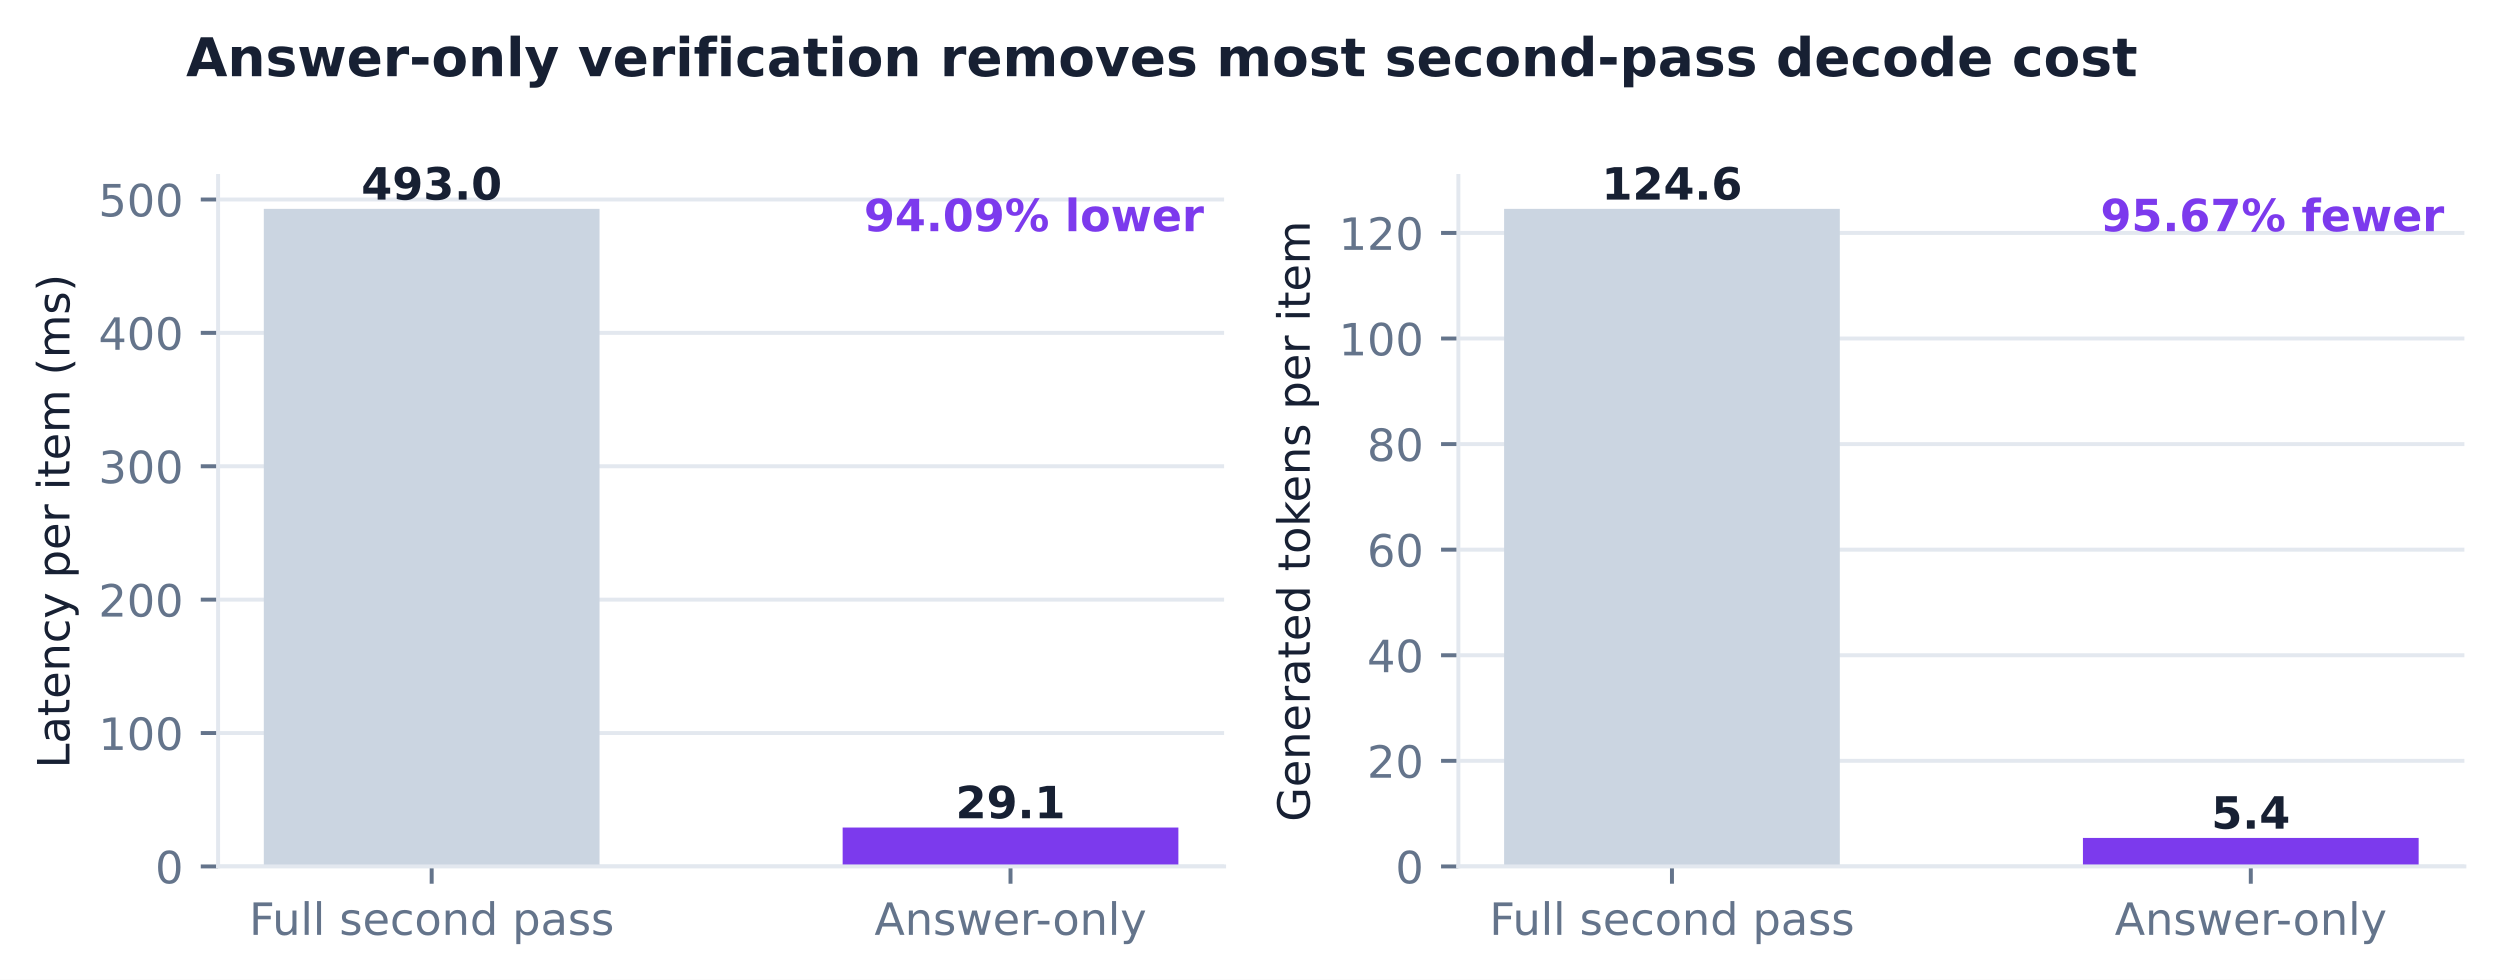
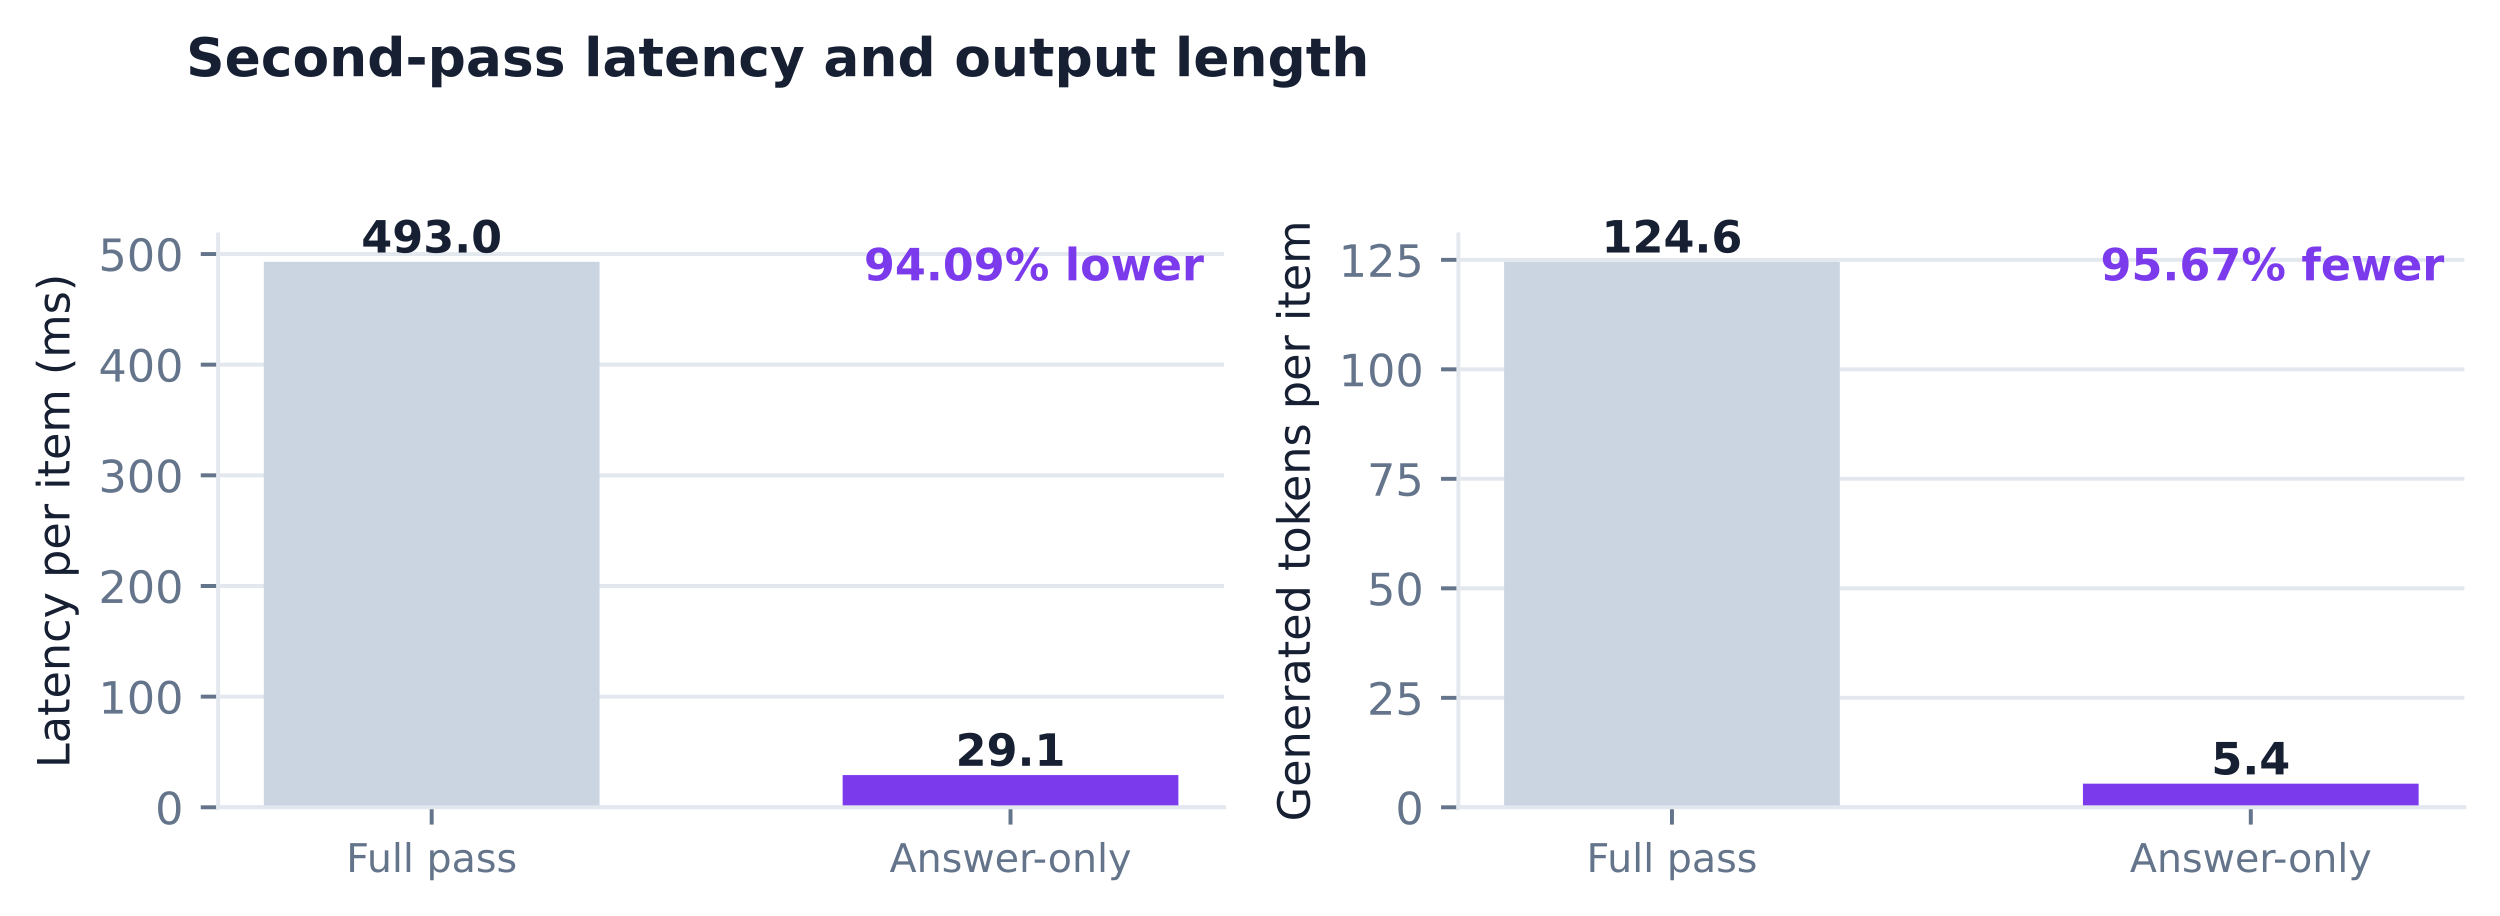
- <svg xmlns="http://www.w3.org/2000/svg" xmlns:xlink="http://www.w3.org/1999/xlink" width="505.409pt" height="198.07pt" viewBox="0 0 505.409 198.07" version="1.1">
+ <svg xmlns="http://www.w3.org/2000/svg" xmlns:xlink="http://www.w3.org/1999/xlink" width="505.409pt" height="185.15pt" viewBox="0 0 505.409 185.15" version="1.1">
  <defs>
    <style type="text/css">*{stroke-linejoin: round; stroke-linecap: butt}</style>
  </defs>
  <g id="figure_1">
    <g id="patch_1">
-       <path d="M 0 198.07 L 505.409 198.07 L 505.409 0 L 0 0 z " style="fill: #ffffff" />
+       <path d="M 0 185.15 L 505.409 185.15 L 505.409 0 L 0 0 z " style="fill: #ffffff" />
    </g>
    <g id="axes_1">
      <g id="patch_2">
-         <path d="M 44.089 175.16 L 247.469 175.16 L 247.469 35.58 L 44.089 35.58 z " style="fill: #ffffff" />
+         <path d="M 44.089 163.208 L 247.469 163.208 L 247.469 47.412 L 44.089 47.412 z " style="fill: #ffffff" />
      </g>
      <g id="matplotlib.axis_1">
        <g id="xtick_1">
          <g id="line2d_1">
            <defs>
              <path id="m7a5e4d1eda" d="M 0 0 L 0 3.5 " style="stroke: #64748b; stroke-width: 0.8" />
            </defs>
            <g>
-               <use xlink:href="#m7a5e4d1eda" x="87.269" y="175.16" style="fill: #64748b; stroke: #64748b; stroke-width: 0.8" />
+               <use xlink:href="#m7a5e4d1eda" x="87.269" y="163.208" style="fill: #64748b; stroke: #64748b; stroke-width: 0.8" />
            </g>
          </g>
          <g id="text_1">
-             <text style="font-size: 9px; font-family: 'DejaVu Sans'; text-anchor: middle; fill: #64748b" x="87.269" y="188.999" transform="rotate(-0 87.26928 188.9986)">Full second pass</text>
+             <text style="font-size: 8px; font-family: 'DejaVu Sans'; text-anchor: middle; fill: #64748b" x="87.269" y="176.287" transform="rotate(-0 87.26928 176.2868)">Full pass</text>
          </g>
        </g>
        <g id="xtick_2">
          <g id="line2d_2">
            <g>
-               <use xlink:href="#m7a5e4d1eda" x="204.289" y="175.16" style="fill: #64748b; stroke: #64748b; stroke-width: 0.8" />
+               <use xlink:href="#m7a5e4d1eda" x="204.289" y="163.208" style="fill: #64748b; stroke: #64748b; stroke-width: 0.8" />
            </g>
          </g>
          <g id="text_2">
-             <text style="font-size: 9px; font-family: 'DejaVu Sans'; text-anchor: middle; fill: #64748b" x="204.289" y="188.999" transform="rotate(-0 204.2888 188.9986)">Answer-only</text>
+             <text style="font-size: 8px; font-family: 'DejaVu Sans'; text-anchor: middle; fill: #64748b" x="204.289" y="176.287" transform="rotate(-0 204.2888 176.2868)">Answer-only</text>
          </g>
        </g>
      </g>
      <g id="matplotlib.axis_2">
        <g id="ytick_1">
          <g id="line2d_3">
-             <path d="M 44.089 175.16 L 247.469 175.16 " clip-path="url(#p78a88ff3d4)" style="fill: none; stroke: #e3e8ef; stroke-width: 0.8; stroke-linecap: square" />
+             <path d="M 44.089 163.208 L 247.469 163.208 " clip-path="url(#pe43d2e9822)" style="fill: none; stroke: #e3e8ef; stroke-width: 0.8; stroke-linecap: square" />
          </g>
          <g id="line2d_4">
            <defs>
              <path id="m1d82a5bcdc" d="M 0 0 L -3.5 0 " style="stroke: #64748b; stroke-width: 0.8" />
            </defs>
            <g>
-               <use xlink:href="#m1d82a5bcdc" x="44.089" y="175.16" style="fill: #64748b; stroke: #64748b; stroke-width: 0.8" />
+               <use xlink:href="#m1d82a5bcdc" x="44.089" y="163.208" style="fill: #64748b; stroke: #64748b; stroke-width: 0.8" />
            </g>
          </g>
          <g id="text_3">
-             <text style="font-size: 9px; font-family: 'DejaVu Sans'; text-anchor: end; fill: #64748b" x="37.089" y="178.579" transform="rotate(-0 37.08906 178.5793)">0</text>
+             <text style="font-size: 9px; font-family: 'DejaVu Sans'; text-anchor: end; fill: #64748b" x="37.089" y="166.627" transform="rotate(-0 37.08906 166.6273)">0</text>
          </g>
        </g>
        <g id="ytick_2">
          <g id="line2d_5">
-             <path d="M 44.089 148.194 L 247.469 148.194 " clip-path="url(#p78a88ff3d4)" style="fill: none; stroke: #e3e8ef; stroke-width: 0.8; stroke-linecap: square" />
+             <path d="M 44.089 140.837 L 247.469 140.837 " clip-path="url(#pe43d2e9822)" style="fill: none; stroke: #e3e8ef; stroke-width: 0.8; stroke-linecap: square" />
          </g>
          <g id="line2d_6">
            <g>
-               <use xlink:href="#m1d82a5bcdc" x="44.089" y="148.194" style="fill: #64748b; stroke: #64748b; stroke-width: 0.8" />
+               <use xlink:href="#m1d82a5bcdc" x="44.089" y="140.837" style="fill: #64748b; stroke: #64748b; stroke-width: 0.8" />
            </g>
          </g>
          <g id="text_4">
-             <text style="font-size: 9px; font-family: 'DejaVu Sans'; text-anchor: end; fill: #64748b" x="37.089" y="151.613" transform="rotate(-0 37.08906 151.6133)">100</text>
+             <text style="font-size: 9px; font-family: 'DejaVu Sans'; text-anchor: end; fill: #64748b" x="37.089" y="144.256" transform="rotate(-0 37.08906 144.2562)">100</text>
          </g>
        </g>
        <g id="ytick_3">
          <g id="line2d_7">
-             <path d="M 44.089 121.228 L 247.469 121.228 " clip-path="url(#p78a88ff3d4)" style="fill: none; stroke: #e3e8ef; stroke-width: 0.8; stroke-linecap: square" />
+             <path d="M 44.089 118.466 L 247.469 118.466 " clip-path="url(#pe43d2e9822)" style="fill: none; stroke: #e3e8ef; stroke-width: 0.8; stroke-linecap: square" />
          </g>
          <g id="line2d_8">
            <g>
-               <use xlink:href="#m1d82a5bcdc" x="44.089" y="121.228" style="fill: #64748b; stroke: #64748b; stroke-width: 0.8" />
+               <use xlink:href="#m1d82a5bcdc" x="44.089" y="118.466" style="fill: #64748b; stroke: #64748b; stroke-width: 0.8" />
            </g>
          </g>
          <g id="text_5">
-             <text style="font-size: 9px; font-family: 'DejaVu Sans'; text-anchor: end; fill: #64748b" x="37.089" y="124.647" transform="rotate(-0 37.08906 124.6473)">200</text>
+             <text style="font-size: 9px; font-family: 'DejaVu Sans'; text-anchor: end; fill: #64748b" x="37.089" y="121.885" transform="rotate(-0 37.08906 121.8851)">200</text>
          </g>
        </g>
        <g id="ytick_4">
          <g id="line2d_9">
-             <path d="M 44.089 94.262 L 247.469 94.262 " clip-path="url(#p78a88ff3d4)" style="fill: none; stroke: #e3e8ef; stroke-width: 0.8; stroke-linecap: square" />
+             <path d="M 44.089 96.095 L 247.469 96.095 " clip-path="url(#pe43d2e9822)" style="fill: none; stroke: #e3e8ef; stroke-width: 0.8; stroke-linecap: square" />
          </g>
          <g id="line2d_10">
            <g>
-               <use xlink:href="#m1d82a5bcdc" x="44.089" y="94.262" style="fill: #64748b; stroke: #64748b; stroke-width: 0.8" />
+               <use xlink:href="#m1d82a5bcdc" x="44.089" y="96.095" style="fill: #64748b; stroke: #64748b; stroke-width: 0.8" />
            </g>
          </g>
          <g id="text_6">
-             <text style="font-size: 9px; font-family: 'DejaVu Sans'; text-anchor: end; fill: #64748b" x="37.089" y="97.681" transform="rotate(-0 37.08906 97.68125)">300</text>
+             <text style="font-size: 9px; font-family: 'DejaVu Sans'; text-anchor: end; fill: #64748b" x="37.089" y="99.514" transform="rotate(-0 37.08906 99.51403)">300</text>
          </g>
        </g>
        <g id="ytick_5">
          <g id="line2d_11">
-             <path d="M 44.089 67.296 L 247.469 67.296 " clip-path="url(#p78a88ff3d4)" style="fill: none; stroke: #e3e8ef; stroke-width: 0.8; stroke-linecap: square" />
+             <path d="M 44.089 73.724 L 247.469 73.724 " clip-path="url(#pe43d2e9822)" style="fill: none; stroke: #e3e8ef; stroke-width: 0.8; stroke-linecap: square" />
          </g>
          <g id="line2d_12">
            <g>
-               <use xlink:href="#m1d82a5bcdc" x="44.089" y="67.296" style="fill: #64748b; stroke: #64748b; stroke-width: 0.8" />
+               <use xlink:href="#m1d82a5bcdc" x="44.089" y="73.724" style="fill: #64748b; stroke: #64748b; stroke-width: 0.8" />
            </g>
          </g>
          <g id="text_7">
-             <text style="font-size: 9px; font-family: 'DejaVu Sans'; text-anchor: end; fill: #64748b" x="37.089" y="70.715" transform="rotate(-0 37.08906 70.71524)">400</text>
+             <text style="font-size: 9px; font-family: 'DejaVu Sans'; text-anchor: end; fill: #64748b" x="37.089" y="77.143" transform="rotate(-0 37.08906 77.14294)">400</text>
          </g>
        </g>
        <g id="ytick_6">
          <g id="line2d_13">
-             <path d="M 44.089 40.33 L 247.469 40.33 " clip-path="url(#p78a88ff3d4)" style="fill: none; stroke: #e3e8ef; stroke-width: 0.8; stroke-linecap: square" />
+             <path d="M 44.089 51.353 L 247.469 51.353 " clip-path="url(#pe43d2e9822)" style="fill: none; stroke: #e3e8ef; stroke-width: 0.8; stroke-linecap: square" />
          </g>
          <g id="line2d_14">
            <g>
-               <use xlink:href="#m1d82a5bcdc" x="44.089" y="40.33" style="fill: #64748b; stroke: #64748b; stroke-width: 0.8" />
+               <use xlink:href="#m1d82a5bcdc" x="44.089" y="51.353" style="fill: #64748b; stroke: #64748b; stroke-width: 0.8" />
            </g>
          </g>
          <g id="text_8">
-             <text style="font-size: 9px; font-family: 'DejaVu Sans'; text-anchor: end; fill: #64748b" x="37.089" y="43.749" transform="rotate(-0 37.08906 43.74923)">500</text>
+             <text style="font-size: 9px; font-family: 'DejaVu Sans'; text-anchor: end; fill: #64748b" x="37.089" y="54.772" transform="rotate(-0 37.08906 54.77185)">500</text>
          </g>
        </g>
        <g id="text_9">
-           <text style="font-size: 9px; font-family: 'DejaVu Sans'; text-anchor: middle; fill: #172033" x="14.039" y="105.37" transform="rotate(-90 14.03859 105.37)">Latency per item (ms)</text>
+           <text style="font-size: 9px; font-family: 'DejaVu Sans'; text-anchor: middle; fill: #172033" x="14.039" y="105.31" transform="rotate(-90 14.03859 105.31)">Latency per item (ms)</text>
        </g>
      </g>
      <g id="patch_3">
-         <path d="M 53.334 175.16 L 121.205 175.16 L 121.205 42.227 L 53.334 42.227 z " clip-path="url(#p78a88ff3d4)" style="fill: #cbd5e1" />
+         <path d="M 53.334 163.208 L 121.205 163.208 L 121.205 52.926 L 53.334 52.926 z " clip-path="url(#pe43d2e9822)" style="fill: #cbd5e1" />
      </g>
      <g id="patch_4">
-         <path d="M 170.353 175.16 L 238.225 175.16 L 238.225 167.3 L 170.353 167.3 z " clip-path="url(#p78a88ff3d4)" style="fill: #7c3aed" />
+         <path d="M 170.353 163.208 L 238.225 163.208 L 238.225 156.687 L 170.353 156.687 z " clip-path="url(#pe43d2e9822)" style="fill: #7c3aed" />
      </g>
      <g id="patch_5">
-         <path d="M 44.089 175.16 L 44.089 35.58 " style="fill: none; stroke: #e3e8ef; stroke-width: 0.8; stroke-linejoin: miter; stroke-linecap: square" />
+         <path d="M 44.089 163.208 L 44.089 47.412 " style="fill: none; stroke: #e3e8ef; stroke-width: 0.8; stroke-linejoin: miter; stroke-linecap: square" />
      </g>
      <g id="patch_6">
-         <path d="M 44.089 175.16 L 247.469 175.16 " style="fill: none; stroke: #e3e8ef; stroke-width: 0.8; stroke-linejoin: miter; stroke-linecap: square" />
+         <path d="M 44.089 163.208 L 247.469 163.208 " style="fill: none; stroke: #e3e8ef; stroke-width: 0.8; stroke-linejoin: miter; stroke-linecap: square" />
      </g>
      <g id="text_10">
-         <text style="font-weight: 700; font-size: 9px; font-family: 'DejaVu Sans'; text-anchor: middle; fill: #172033" x="87.269" y="40.355" transform="rotate(-0 87.26928 40.35495)">493.0</text>
+         <text style="font-weight: 700; font-size: 9px; font-family: 'DejaVu Sans'; text-anchor: middle; fill: #172033" x="87.269" y="51.054" transform="rotate(-0 87.26928 51.05438)">493.0</text>
      </g>
      <g id="text_11">
-         <text style="font-weight: 700; font-size: 9px; font-family: 'DejaVu Sans'; text-anchor: middle; fill: #172033" x="204.289" y="165.428" transform="rotate(-0 204.2888 165.4284)">29.1</text>
+         <text style="font-weight: 700; font-size: 9px; font-family: 'DejaVu Sans'; text-anchor: middle; fill: #172033" x="204.289" y="154.816" transform="rotate(-0 204.2888 154.8157)">29.1</text>
      </g>
      <g id="text_12">
-         <text style="font-weight: 700; font-size: 9px; font-family: 'DejaVu Sans'; text-anchor: end; fill: #7c3aed" x="243.401" y="46.746" transform="rotate(-0 243.4015 46.7464)">94.09% lower</text>
+         <text style="font-weight: 700; font-size: 9px; font-family: 'DejaVu Sans'; text-anchor: end; fill: #7c3aed" x="243.401" y="56.676" transform="rotate(-0 243.4015 56.67568)">94.09% lower</text>
      </g>
    </g>
    <g id="axes_2">
      <g id="patch_7">
-         <path d="M 294.829 175.16 L 498.209 175.16 L 498.209 35.58 L 294.829 35.58 z " style="fill: #ffffff" />
+         <path d="M 294.829 163.208 L 498.209 163.208 L 498.209 47.412 L 294.829 47.412 z " style="fill: #ffffff" />
      </g>
      <g id="matplotlib.axis_3">
        <g id="xtick_3">
          <g id="line2d_15">
            <g>
-               <use xlink:href="#m7a5e4d1eda" x="338.009" y="175.16" style="fill: #64748b; stroke: #64748b; stroke-width: 0.8" />
+               <use xlink:href="#m7a5e4d1eda" x="338.009" y="163.208" style="fill: #64748b; stroke: #64748b; stroke-width: 0.8" />
            </g>
          </g>
          <g id="text_13">
-             <text style="font-size: 9px; font-family: 'DejaVu Sans'; text-anchor: middle; fill: #64748b" x="338.009" y="188.999" transform="rotate(-0 338.0093 188.9986)">Full second pass</text>
+             <text style="font-size: 8px; font-family: 'DejaVu Sans'; text-anchor: middle; fill: #64748b" x="338.009" y="176.287" transform="rotate(-0 338.0093 176.2868)">Full pass</text>
          </g>
        </g>
        <g id="xtick_4">
          <g id="line2d_16">
            <g>
-               <use xlink:href="#m7a5e4d1eda" x="455.029" y="175.16" style="fill: #64748b; stroke: #64748b; stroke-width: 0.8" />
+               <use xlink:href="#m7a5e4d1eda" x="455.029" y="163.208" style="fill: #64748b; stroke: #64748b; stroke-width: 0.8" />
            </g>
          </g>
          <g id="text_14">
-             <text style="font-size: 9px; font-family: 'DejaVu Sans'; text-anchor: middle; fill: #64748b" x="455.029" y="188.999" transform="rotate(-0 455.0288 188.9986)">Answer-only</text>
+             <text style="font-size: 8px; font-family: 'DejaVu Sans'; text-anchor: middle; fill: #64748b" x="455.029" y="176.287" transform="rotate(-0 455.0288 176.2868)">Answer-only</text>
          </g>
        </g>
      </g>
      <g id="matplotlib.axis_4">
        <g id="ytick_7">
          <g id="line2d_17">
-             <path d="M 294.829 175.16 L 498.209 175.16 " clip-path="url(#p16624a6d57)" style="fill: none; stroke: #e3e8ef; stroke-width: 0.8; stroke-linecap: square" />
+             <path d="M 294.829 163.208 L 498.209 163.208 " clip-path="url(#pe8c05f7091)" style="fill: none; stroke: #e3e8ef; stroke-width: 0.8; stroke-linecap: square" />
          </g>
          <g id="line2d_18">
            <g>
-               <use xlink:href="#m1d82a5bcdc" x="294.829" y="175.16" style="fill: #64748b; stroke: #64748b; stroke-width: 0.8" />
+               <use xlink:href="#m1d82a5bcdc" x="294.829" y="163.208" style="fill: #64748b; stroke: #64748b; stroke-width: 0.8" />
            </g>
          </g>
          <g id="text_15">
-             <text style="font-size: 9px; font-family: 'DejaVu Sans'; text-anchor: end; fill: #64748b" x="287.829" y="178.579" transform="rotate(-0 287.8291 178.5793)">0</text>
+             <text style="font-size: 9px; font-family: 'DejaVu Sans'; text-anchor: end; fill: #64748b" x="287.829" y="166.627" transform="rotate(-0 287.8291 166.6273)">0</text>
          </g>
        </g>
        <g id="ytick_8">
          <g id="line2d_19">
-             <path d="M 294.829 153.815 L 498.209 153.815 " clip-path="url(#p16624a6d57)" style="fill: none; stroke: #e3e8ef; stroke-width: 0.8; stroke-linecap: square" />
+             <path d="M 294.829 141.073 L 498.209 141.073 " clip-path="url(#pe8c05f7091)" style="fill: none; stroke: #e3e8ef; stroke-width: 0.8; stroke-linecap: square" />
          </g>
          <g id="line2d_20">
            <g>
-               <use xlink:href="#m1d82a5bcdc" x="294.829" y="153.815" style="fill: #64748b; stroke: #64748b; stroke-width: 0.8" />
+               <use xlink:href="#m1d82a5bcdc" x="294.829" y="141.073" style="fill: #64748b; stroke: #64748b; stroke-width: 0.8" />
            </g>
          </g>
          <g id="text_16">
-             <text style="font-size: 9px; font-family: 'DejaVu Sans'; text-anchor: end; fill: #64748b" x="287.829" y="157.234" transform="rotate(-0 287.8291 157.2339)">20</text>
+             <text style="font-size: 9px; font-family: 'DejaVu Sans'; text-anchor: end; fill: #64748b" x="287.829" y="144.492" transform="rotate(-0 287.8291 144.4921)">25</text>
          </g>
        </g>
        <g id="ytick_9">
          <g id="line2d_21">
-             <path d="M 294.829 132.469 L 498.209 132.469 " clip-path="url(#p16624a6d57)" style="fill: none; stroke: #e3e8ef; stroke-width: 0.8; stroke-linecap: square" />
+             <path d="M 294.829 118.938 L 498.209 118.938 " clip-path="url(#pe8c05f7091)" style="fill: none; stroke: #e3e8ef; stroke-width: 0.8; stroke-linecap: square" />
          </g>
          <g id="line2d_22">
            <g>
-               <use xlink:href="#m1d82a5bcdc" x="294.829" y="132.469" style="fill: #64748b; stroke: #64748b; stroke-width: 0.8" />
+               <use xlink:href="#m1d82a5bcdc" x="294.829" y="118.938" style="fill: #64748b; stroke: #64748b; stroke-width: 0.8" />
            </g>
          </g>
          <g id="text_17">
-             <text style="font-size: 9px; font-family: 'DejaVu Sans'; text-anchor: end; fill: #64748b" x="287.829" y="135.889" transform="rotate(-0 287.8291 135.8885)">40</text>
+             <text style="font-size: 9px; font-family: 'DejaVu Sans'; text-anchor: end; fill: #64748b" x="287.829" y="122.357" transform="rotate(-0 287.8291 122.3568)">50</text>
          </g>
        </g>
        <g id="ytick_10">
          <g id="line2d_23">
-             <path d="M 294.829 111.124 L 498.209 111.124 " clip-path="url(#p16624a6d57)" style="fill: none; stroke: #e3e8ef; stroke-width: 0.8; stroke-linecap: square" />
+             <path d="M 294.829 96.802 L 498.209 96.802 " clip-path="url(#pe8c05f7091)" style="fill: none; stroke: #e3e8ef; stroke-width: 0.8; stroke-linecap: square" />
          </g>
          <g id="line2d_24">
            <g>
-               <use xlink:href="#m1d82a5bcdc" x="294.829" y="111.124" style="fill: #64748b; stroke: #64748b; stroke-width: 0.8" />
+               <use xlink:href="#m1d82a5bcdc" x="294.829" y="96.802" style="fill: #64748b; stroke: #64748b; stroke-width: 0.8" />
            </g>
          </g>
          <g id="text_18">
-             <text style="font-size: 9px; font-family: 'DejaVu Sans'; text-anchor: end; fill: #64748b" x="287.829" y="114.543" transform="rotate(-0 287.8291 114.5432)">60</text>
+             <text style="font-size: 9px; font-family: 'DejaVu Sans'; text-anchor: end; fill: #64748b" x="287.829" y="100.222" transform="rotate(-0 287.8291 100.2216)">75</text>
          </g>
        </g>
        <g id="ytick_11">
          <g id="line2d_25">
-             <path d="M 294.829 89.778 L 498.209 89.778 " clip-path="url(#p16624a6d57)" style="fill: none; stroke: #e3e8ef; stroke-width: 0.8; stroke-linecap: square" />
+             <path d="M 294.829 74.667 L 498.209 74.667 " clip-path="url(#pe8c05f7091)" style="fill: none; stroke: #e3e8ef; stroke-width: 0.8; stroke-linecap: square" />
          </g>
          <g id="line2d_26">
            <g>
-               <use xlink:href="#m1d82a5bcdc" x="294.829" y="89.778" style="fill: #64748b; stroke: #64748b; stroke-width: 0.8" />
+               <use xlink:href="#m1d82a5bcdc" x="294.829" y="74.667" style="fill: #64748b; stroke: #64748b; stroke-width: 0.8" />
            </g>
          </g>
          <g id="text_19">
-             <text style="font-size: 9px; font-family: 'DejaVu Sans'; text-anchor: end; fill: #64748b" x="287.829" y="93.198" transform="rotate(-0 287.8291 93.19779)">80</text>
+             <text style="font-size: 9px; font-family: 'DejaVu Sans'; text-anchor: end; fill: #64748b" x="287.829" y="78.086" transform="rotate(-0 287.8291 78.08635)">100</text>
          </g>
        </g>
        <g id="ytick_12">
          <g id="line2d_27">
-             <path d="M 294.829 68.433 L 498.209 68.433 " clip-path="url(#p16624a6d57)" style="fill: none; stroke: #e3e8ef; stroke-width: 0.8; stroke-linecap: square" />
+             <path d="M 294.829 52.532 L 498.209 52.532 " clip-path="url(#pe8c05f7091)" style="fill: none; stroke: #e3e8ef; stroke-width: 0.8; stroke-linecap: square" />
          </g>
          <g id="line2d_28">
            <g>
-               <use xlink:href="#m1d82a5bcdc" x="294.829" y="68.433" style="fill: #64748b; stroke: #64748b; stroke-width: 0.8" />
+               <use xlink:href="#m1d82a5bcdc" x="294.829" y="52.532" style="fill: #64748b; stroke: #64748b; stroke-width: 0.8" />
            </g>
          </g>
          <g id="text_20">
-             <text style="font-size: 9px; font-family: 'DejaVu Sans'; text-anchor: end; fill: #64748b" x="287.829" y="71.852" transform="rotate(-0 287.8291 71.85242)">100</text>
-           </g>
-         </g>
-         <g id="ytick_13">
-           <g id="line2d_29">
-             <path d="M 294.829 47.088 L 498.209 47.088 " clip-path="url(#p16624a6d57)" style="fill: none; stroke: #e3e8ef; stroke-width: 0.8; stroke-linecap: square" />
-           </g>
-           <g id="line2d_30">
-             <g>
-               <use xlink:href="#m1d82a5bcdc" x="294.829" y="47.088" style="fill: #64748b; stroke: #64748b; stroke-width: 0.8" />
-             </g>
-           </g>
-           <g id="text_21">
-             <text style="font-size: 9px; font-family: 'DejaVu Sans'; text-anchor: end; fill: #64748b" x="287.829" y="50.507" transform="rotate(-0 287.8291 50.50704)">120</text>
-           </g>
-         </g>
-         <g id="text_22">
-           <text style="font-size: 9px; font-family: 'DejaVu Sans'; text-anchor: middle; fill: #172033" x="264.779" y="105.37" transform="rotate(-90 264.7786 105.37)">Generated tokens per item</text>
+             <text style="font-size: 9px; font-family: 'DejaVu Sans'; text-anchor: end; fill: #64748b" x="287.829" y="55.951" transform="rotate(-0 287.8291 55.95111)">125</text>
+           </g>
+         </g>
+         <g id="text_21">
+           <text style="font-size: 9px; font-family: 'DejaVu Sans'; text-anchor: middle; fill: #172033" x="264.779" y="105.31" transform="rotate(-90 264.7786 105.31)">Generated tokens per item</text>
        </g>
      </g>
      <g id="patch_8">
-         <path d="M 304.074 175.16 L 371.945 175.16 L 371.945 42.227 L 304.074 42.227 z " clip-path="url(#p16624a6d57)" style="fill: #cbd5e1" />
+         <path d="M 304.074 163.208 L 371.945 163.208 L 371.945 52.926 L 304.074 52.926 z " clip-path="url(#pe8c05f7091)" style="fill: #cbd5e1" />
      </g>
      <g id="patch_9">
-         <path d="M 421.093 175.16 L 488.965 175.16 L 488.965 169.398 L 421.093 169.398 z " clip-path="url(#p16624a6d57)" style="fill: #7c3aed" />
+         <path d="M 421.093 163.208 L 488.965 163.208 L 488.965 158.428 L 421.093 158.428 z " clip-path="url(#pe8c05f7091)" style="fill: #7c3aed" />
      </g>
      <g id="patch_10">
-         <path d="M 294.829 175.16 L 294.829 35.58 " style="fill: none; stroke: #e3e8ef; stroke-width: 0.8; stroke-linejoin: miter; stroke-linecap: square" />
+         <path d="M 294.829 163.208 L 294.829 47.412 " style="fill: none; stroke: #e3e8ef; stroke-width: 0.8; stroke-linejoin: miter; stroke-linecap: square" />
      </g>
      <g id="patch_11">
-         <path d="M 294.829 175.16 L 498.209 175.16 " style="fill: none; stroke: #e3e8ef; stroke-width: 0.8; stroke-linejoin: miter; stroke-linecap: square" />
+         <path d="M 294.829 163.208 L 498.209 163.208 " style="fill: none; stroke: #e3e8ef; stroke-width: 0.8; stroke-linejoin: miter; stroke-linecap: square" />
+       </g>
+       <g id="text_22">
+         <text style="font-weight: 700; font-size: 9px; font-family: 'DejaVu Sans'; text-anchor: middle; fill: #172033" x="338.009" y="51.054" transform="rotate(-0 338.0093 51.05438)">124.6</text>
      </g>
      <g id="text_23">
-         <text style="font-weight: 700; font-size: 9px; font-family: 'DejaVu Sans'; text-anchor: middle; fill: #172033" x="338.009" y="40.355" transform="rotate(-0 338.0093 40.35495)">124.6</text>
+         <text style="font-weight: 700; font-size: 9px; font-family: 'DejaVu Sans'; text-anchor: middle; fill: #172033" x="455.029" y="156.556" transform="rotate(-0 455.0288 156.5565)">5.4</text>
      </g>
      <g id="text_24">
-         <text style="font-weight: 700; font-size: 9px; font-family: 'DejaVu Sans'; text-anchor: middle; fill: #172033" x="455.029" y="167.527" transform="rotate(-0 455.0288 167.5267)">5.4</text>
-       </g>
-       <g id="text_25">
-         <text style="font-weight: 700; font-size: 9px; font-family: 'DejaVu Sans'; text-anchor: end; fill: #7c3aed" x="494.141" y="46.746" transform="rotate(-0 494.1415 46.7464)">95.67% fewer</text>
-       </g>
-     </g>
-     <g id="text_26">
-       <text style="font-weight: 700; font-size: 10.8px; font-family: 'DejaVu Sans'; text-anchor: start; fill: #172033" x="37.625" y="15.406" transform="rotate(-0 37.62506 15.40631)">Answer-only verification removes most second-pass decode cost</text>
+         <text style="font-weight: 700; font-size: 9px; font-family: 'DejaVu Sans'; text-anchor: end; fill: #7c3aed" x="494.141" y="56.676" transform="rotate(-0 494.1415 56.67568)">95.67% fewer</text>
+       </g>
+     </g>
+     <g id="text_25">
+       <text style="font-weight: 700; font-size: 10.8px; font-family: 'DejaVu Sans'; text-anchor: start; fill: #172033" x="37.625" y="15.406" transform="rotate(-0 37.62506 15.40631)">Second-pass latency and output length</text>
    </g>
  </g>
  <defs>
-     <clipPath id="p78a88ff3d4">
-       <rect x="44.089" y="35.58" width="203.38" height="139.58" />
+     <clipPath id="pe43d2e9822">
+       <rect x="44.089" y="47.412" width="203.38" height="115.796" />
    </clipPath>
-     <clipPath id="p16624a6d57">
-       <rect x="294.829" y="35.58" width="203.38" height="139.58" />
+     <clipPath id="pe8c05f7091">
+       <rect x="294.829" y="47.412" width="203.38" height="115.796" />
    </clipPath>
  </defs>
</svg>
